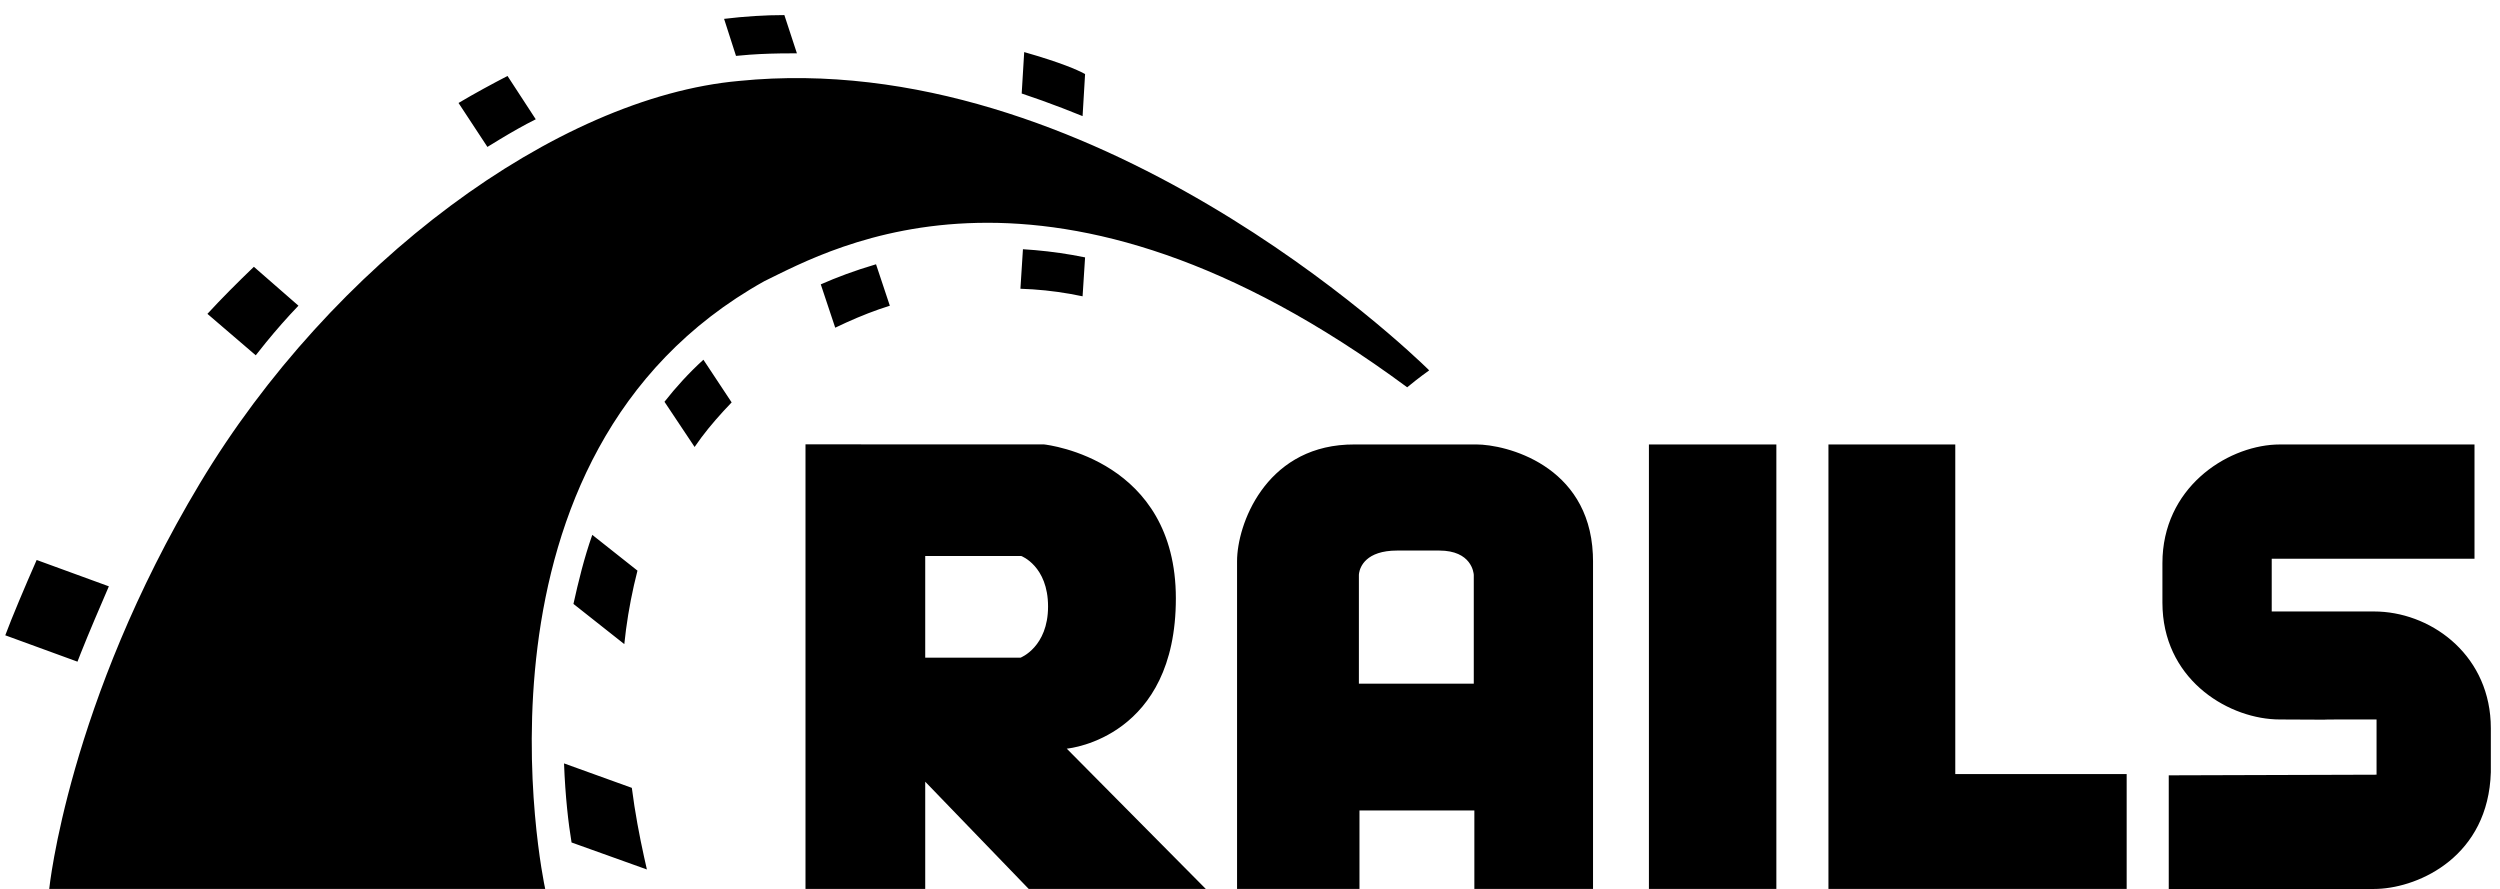
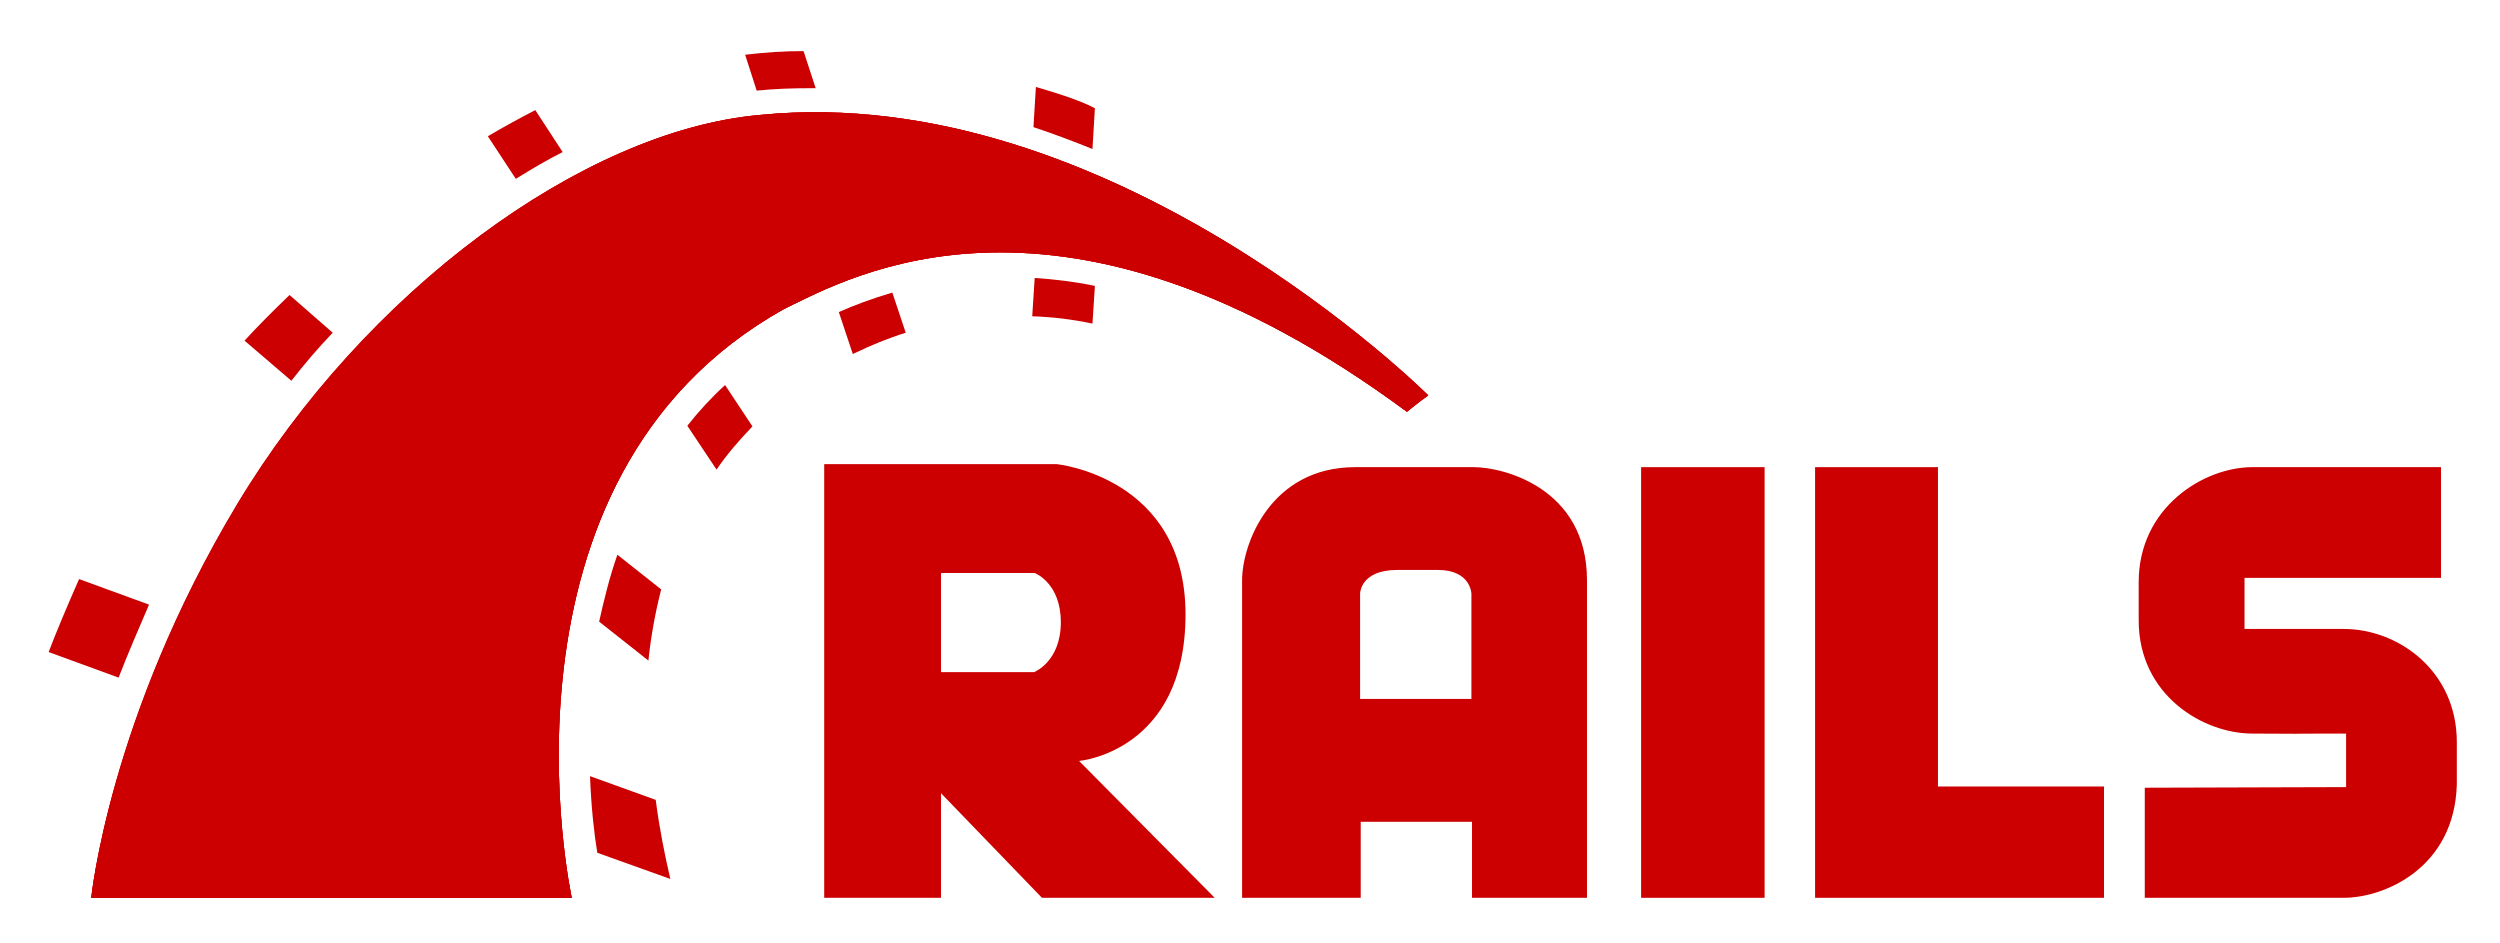
- <svg xmlns="http://www.w3.org/2000/svg" height="32" viewBox="0 0 90 32" width="90">
-   <path d="m418.082 26v4.114h-7.3v1.899h3.684c1.973 0 4.073 1.466 4.198 3.967l.006.237v1.582c-.088 3.008-2.543 4.139-4.072 4.201l-.132.003h-7.391v-4.091l7.481-.023v-1.989l-1.19.001-.347.001-.085 0-.128.001-.045 0-.056.001-.016.001c.001 0.0.013.001.034.001l.052.001c.031 0.0.067.001.105.001l.078.001-.155-0c-.314-.002-.852-.004-1.729-.008-1.775 0-4.082-1.339-4.22-3.955l-.007-.249v-1.424c0-2.698 2.278-4.183 4.065-4.268l.161-.004zm-18.692 0v11.866h6.17v4.136h-10.736v-16.002zm-6.441 0v16.002h-4.588v-16.002zm-10.804 0c1.058 0 4.049.731 4.198 3.951l.006.253v11.798h-4.272v-2.825h-4.136v2.825h-4.407v-11.798c0-1.318 1.004-4.047 3.947-4.197l.257-.006zm-24.147-.003 8.58.001c.179.02 4.753.57 4.753 5.544s-3.776 5.395-3.924 5.409l-.004 0 5.006 5.051h-6.375l-3.726-3.861v3.861h-4.31zm22.419-2.697.033.033s-.384.271-.791.61c-12.838-9.493-20.681-5.018-23.144-3.82-11.188 6.243-7.955 21.568-7.889 21.874l.001.005h-17.855s.678-6.69 5.424-14.601c4.746-7.911 12.838-13.9 19.415-14.488 12.682-1.27 24.111 9.706 24.806 10.386zm-31.112 14.182 2.441.881c.113.885.273 1.723.441 2.488l.101.45-2.712-.972c-.113-.678-.226-1.65-.271-2.848zm31.507-7.662h-1.514c-1.128 0-1.333.59-1.37.805l-.007.056-.001.015-0 3.915h4.136l-0-3.916c-.005-.08-.083-.875-1.243-.875zm-50.492.339 2.599.949c-.316.732-.719 1.671-1.012 2.409l-.118.303-2.599-.949c.226-.61.701-1.74 1.13-2.712zm35.445-.143h-3.457v3.659h3.434s.988-.382.988-1.841-.965-1.818-.965-1.818zm-15.443-.761 1.627 1.288c-.181.705-.318 1.41-.412 2.116l-.062.529-1.831-1.447c.181-.814.384-1.65.678-2.486zm4-6.306 1.017 1.537c-.398.416-.767.832-1.095 1.271l-.238.334-1.085-1.627c.407-.52.881-1.04 1.401-1.514zm-16.183-3.345 1.605 1.401c-.407.424-.801.873-1.173 1.329l-.364.457-1.74-1.492c.52-.565 1.085-1.13 1.673-1.695zm22.398-.09.497 1.492c-.524.163-1.049.369-1.573.607l-.393.184-.52-1.56c.565-.249 1.22-.497 1.989-.723zm5.289-.542c.579.036 1.172.101 1.779.207l.458.087-.09 1.401c-.597-.127-1.193-.21-1.79-.25l-.448-.022zm-18.556-6.238 1.017 1.56c-.441.22-.869.466-1.303.728l-.437.267-1.04-1.582c.61-.362 1.198-.678 1.763-.972zm18.601-.859c1.345.384 1.924.647 2.155.771l.037.02-.09 1.514c-.482-.196-.964-.382-1.453-.558l-.739-.256zm-8.634-1.333.452 1.379h-.226c-.492 0-.983.013-1.475.048l-.492.043-.429-1.333c.746-.09 1.469-.136 2.17-.136z" transform="translate(-329 -10)" />
+ <svg xmlns="http://www.w3.org/2000/svg" width="411" height="155" viewBox="0 0 411 155">
+   <g fill="#CC0000" fill-rule="evenodd" transform="translate(8 8)">
+     <path d="M344.6 121.5L344.6 139.6 377.3 139.6C384 139.6 395.5 134.7 395.9 121L395.9 114C395.9 102.3 386.3 95.4 377.3 95.4L361 95.4 361 87 393.3 87 393.3 68.8 362.3 68.8C354.3 68.8 343.6 75.4 343.6 87.7L343.6 94C343.6 106.3 354.2 112.6 362.3 112.6 384.8 112.7 356.9 112.6 377.7 112.6L377.7 121.4M169.4 117.1C169.4 117.1 186.9 115.6 186.9 93 186.9 70.4 165.7 68.3 165.7 68.3L127.5 68.3 127.5 139.6 146.7 139.6 146.7 122.4 163.3 139.6 191.7 139.6 169.4 117.1zM162 102.5L146.7 102.5 146.7 86.2 162.1 86.2C162.1 86.2 166.4 87.8 166.4 94.3 166.4 100.8 162 102.5 162 102.5zM234.3 68.8L214.8 68.8C200.9 68.8 196.2 81.4 196.2 87.4L196.2 139.6 215.7 139.6 215.7 127.1 234 127.1 234 139.6 252.9 139.6 252.9 87.4C252.9 72.2 239.1 68.8 234.3 68.8zM234 106.9L215.6 106.9 215.6 89.6C215.6 89.6 215.6 85.7 221.7 85.7L228.4 85.7C233.8 85.7 233.9 89.6 233.9 89.6L233.9 106.9 234 106.9z" />
+     <rect width="20.3" height="70.8" x="261.8" y="68.8" />
+     <polygon points="310.6 121.3 310.6 68.8 290.4 68.8 290.4 121.3 290.4 139.6 310.6 139.6 337.9 139.6 337.9 121.3" />
+     <path d="M7,139.6 L86,139.6 C86,139.6 70.9,70.7 120.9,42.8 C131.8,37.5 166.5,17.7 223.3,59.7 C225.1,58.2 226.8,57 226.8,57 C226.8,57 174.8,5.1 116.9,10.9 C87.8,13.5 52,40 31,75 C10,110 7,139.6 7,139.6 Z" />
+     <path d="M7,139.6 L86,139.6 C86,139.6 70.9,70.7 120.9,42.8 C131.8,37.5 166.5,17.7 223.3,59.7 C225.1,58.2 226.8,57 226.8,57 C226.8,57 174.8,5.1 116.9,10.9 C87.8,13.5 52,40 31,75 C10,110 7,139.6 7,139.6 Z" />
+     <path d="M7 139.6L86 139.6C86 139.6 70.9 70.7 120.9 42.8 131.8 37.5 166.5 17.7 223.3 59.7 225.1 58.2 226.8 57 226.8 57 226.8 57 174.8 5.1 116.9 10.9 87.7 13.5 51.9 40 30.9 75 9.9 110 7 139.6 7 139.6zM171.6 16.5L172 9.8C171.1 9.3 168.6 8.1 162.3 6.3L161.9 12.9C165.2 14 168.4 15.2 171.6 16.5z" />
+     <path d="M162.1 37.7L161.7 44C165 44.1 168.3 44.5 171.6 45.2L172 39C168.6 38.3 165.3 37.9 162.1 37.7zM125.1 6.5L126.1 6.5 124.1.4C121 .4 117.8.6 114.5 1L116.4 6.9C119.3 6.6 122.2 6.5 125.1 6.5zM129.9 43.3L132.2 50.2C135.1 48.8 138 47.6 140.9 46.7L138.7 40.1C135.3 41.1 132.4 42.2 129.9 43.3zM84.5 17L80 10.1C77.5 11.4 74.9 12.8 72.2 14.4L76.8 21.4C79.4 19.8 81.9 18.3 84.5 17zM105 62L109.8 69.2C111.5 66.7 113.5 64.4 115.7 62.1L111.2 55.3C108.9 57.4 106.8 59.7 105 62zM90.5 94.2L98.6 100.6C99 96.7 99.7 92.8 100.7 88.9L93.5 83.2C92.2 86.9 91.3 90.6 90.5 94.2zM46.7 46.7L39.6 40.5C37 43 34.5 45.5 32.2 48L39.9 54.6C42 51.9 44.3 49.2 46.7 46.7zM16.5 91.4L5 87.2C3.1 91.5 1 96.5 0 99.2L11.5 103.4C12.8 100 14.9 95.1 16.5 91.4zM89 119.6C89.2 124.9 89.7 129.2 90.2 132.2L102.2 136.5C101.3 132.6 100.4 128.2 99.8 123.5L89 119.6z" />
+   </g>
</svg>
